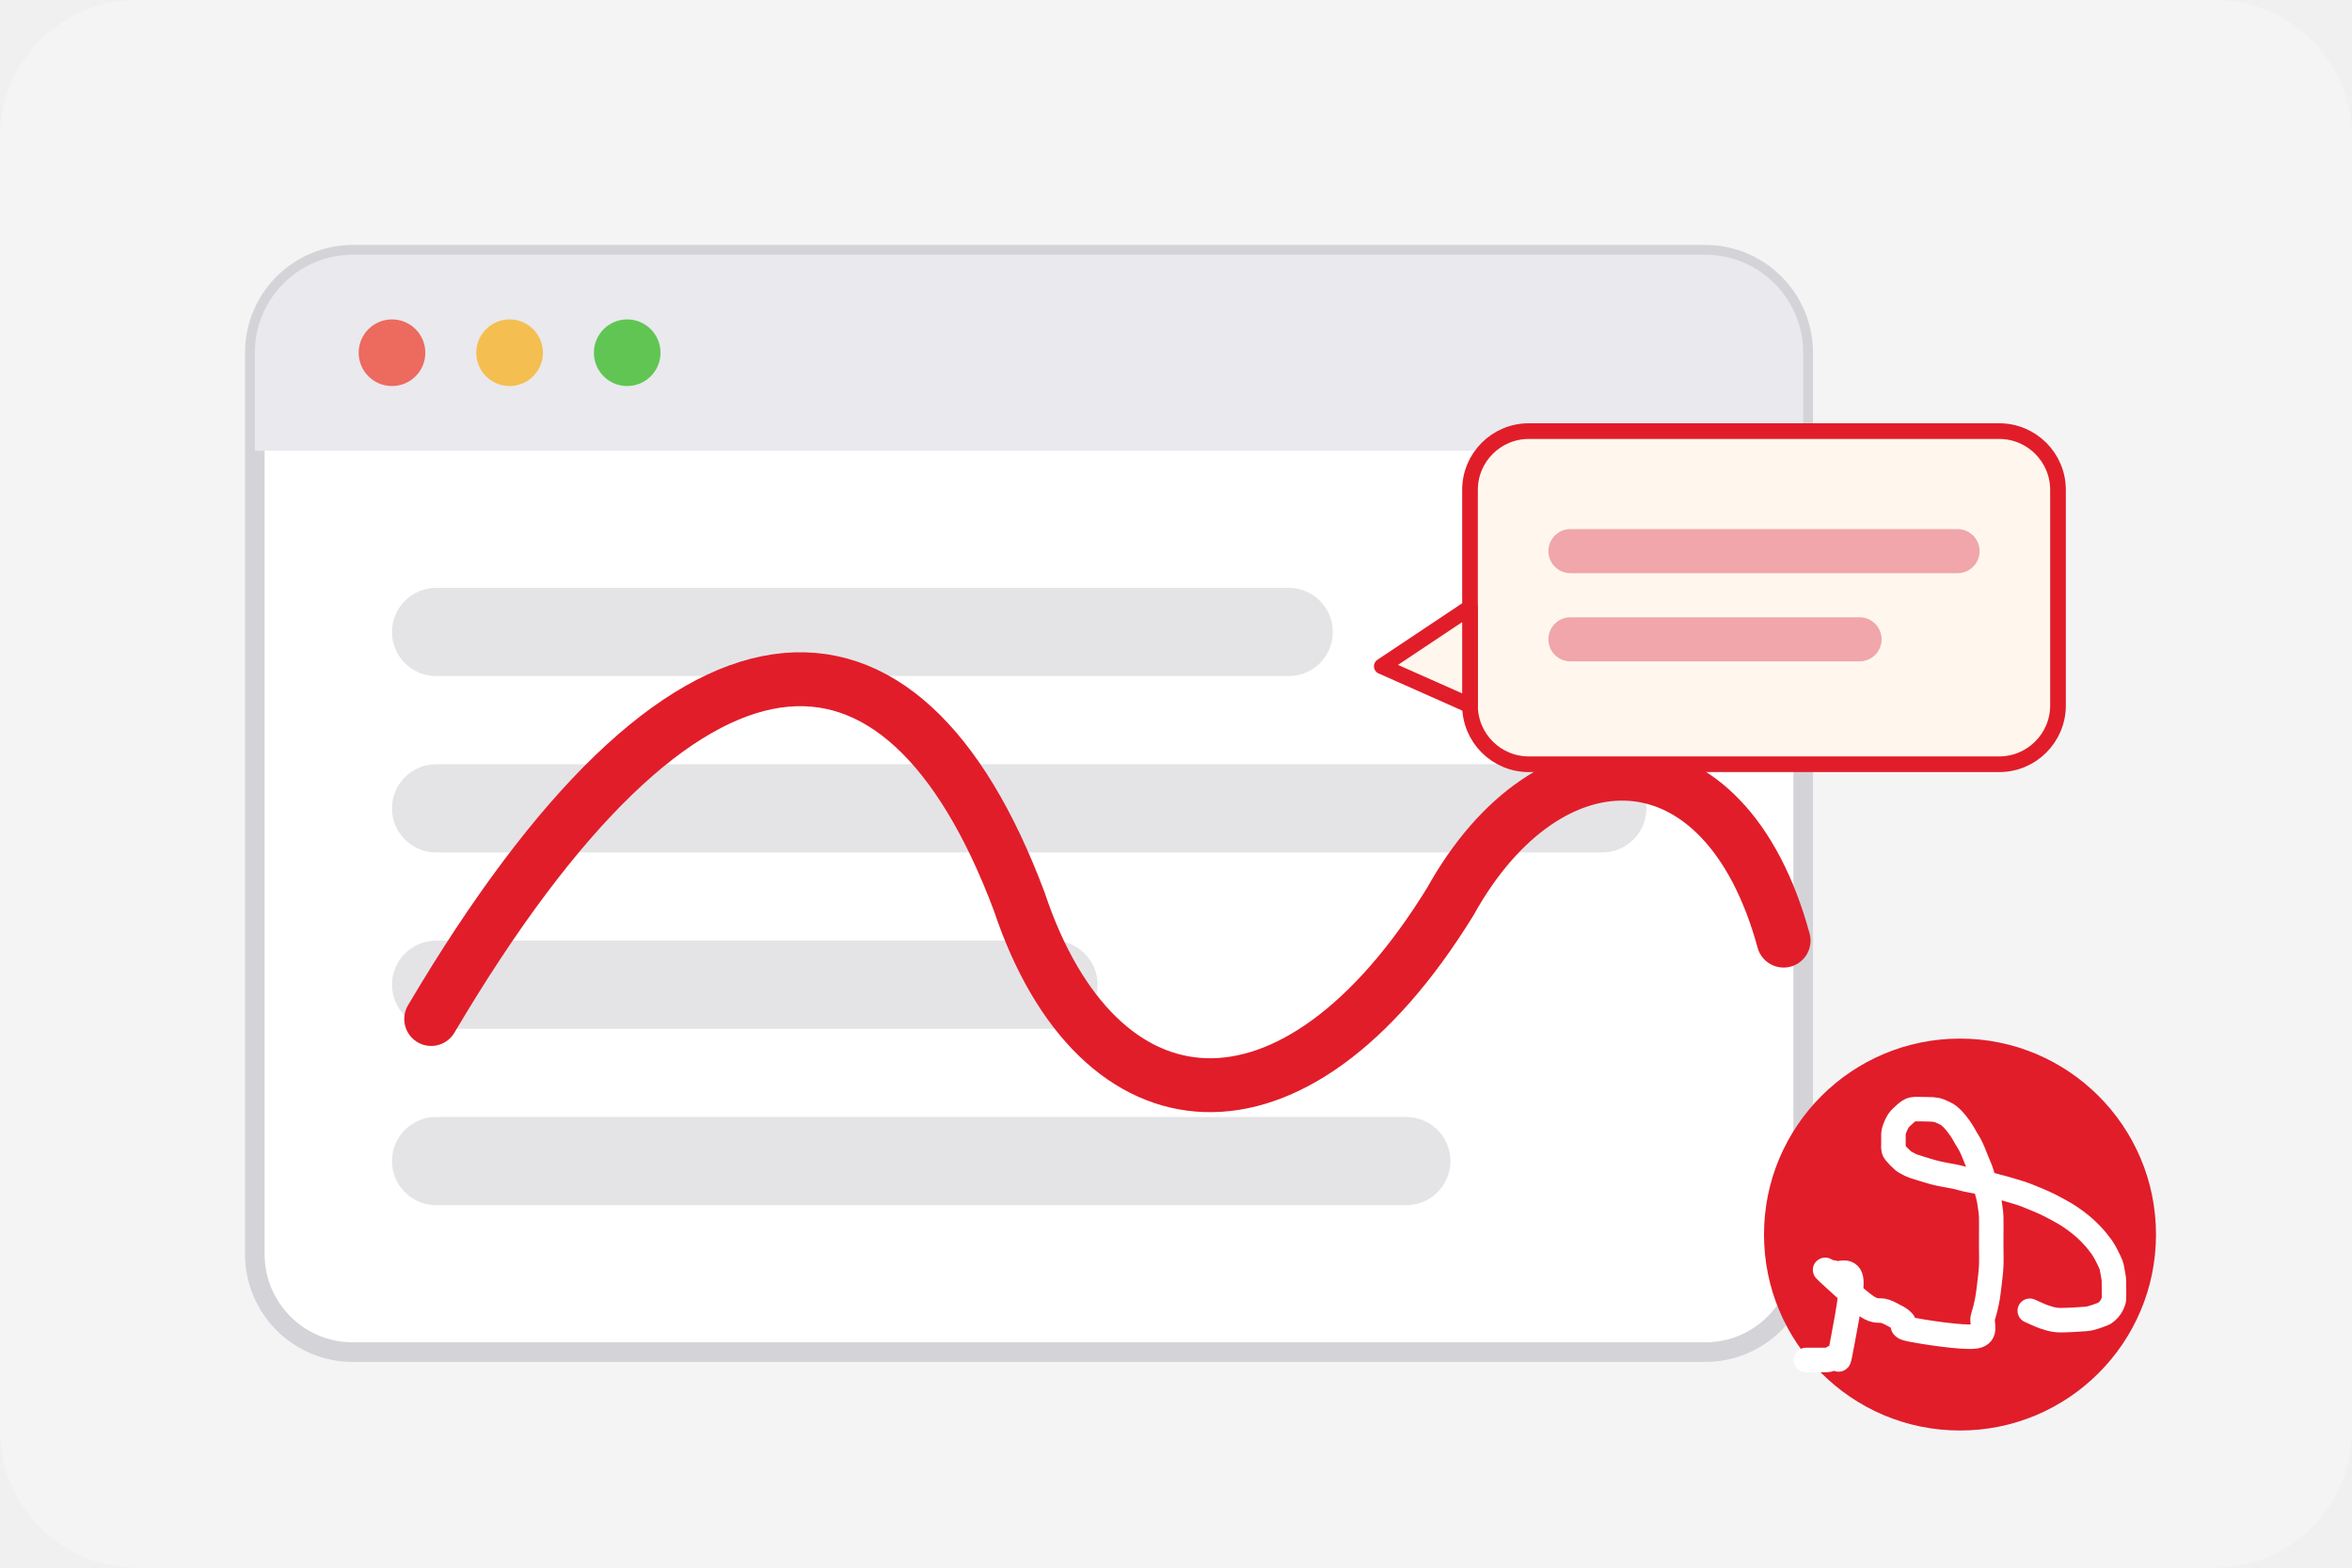
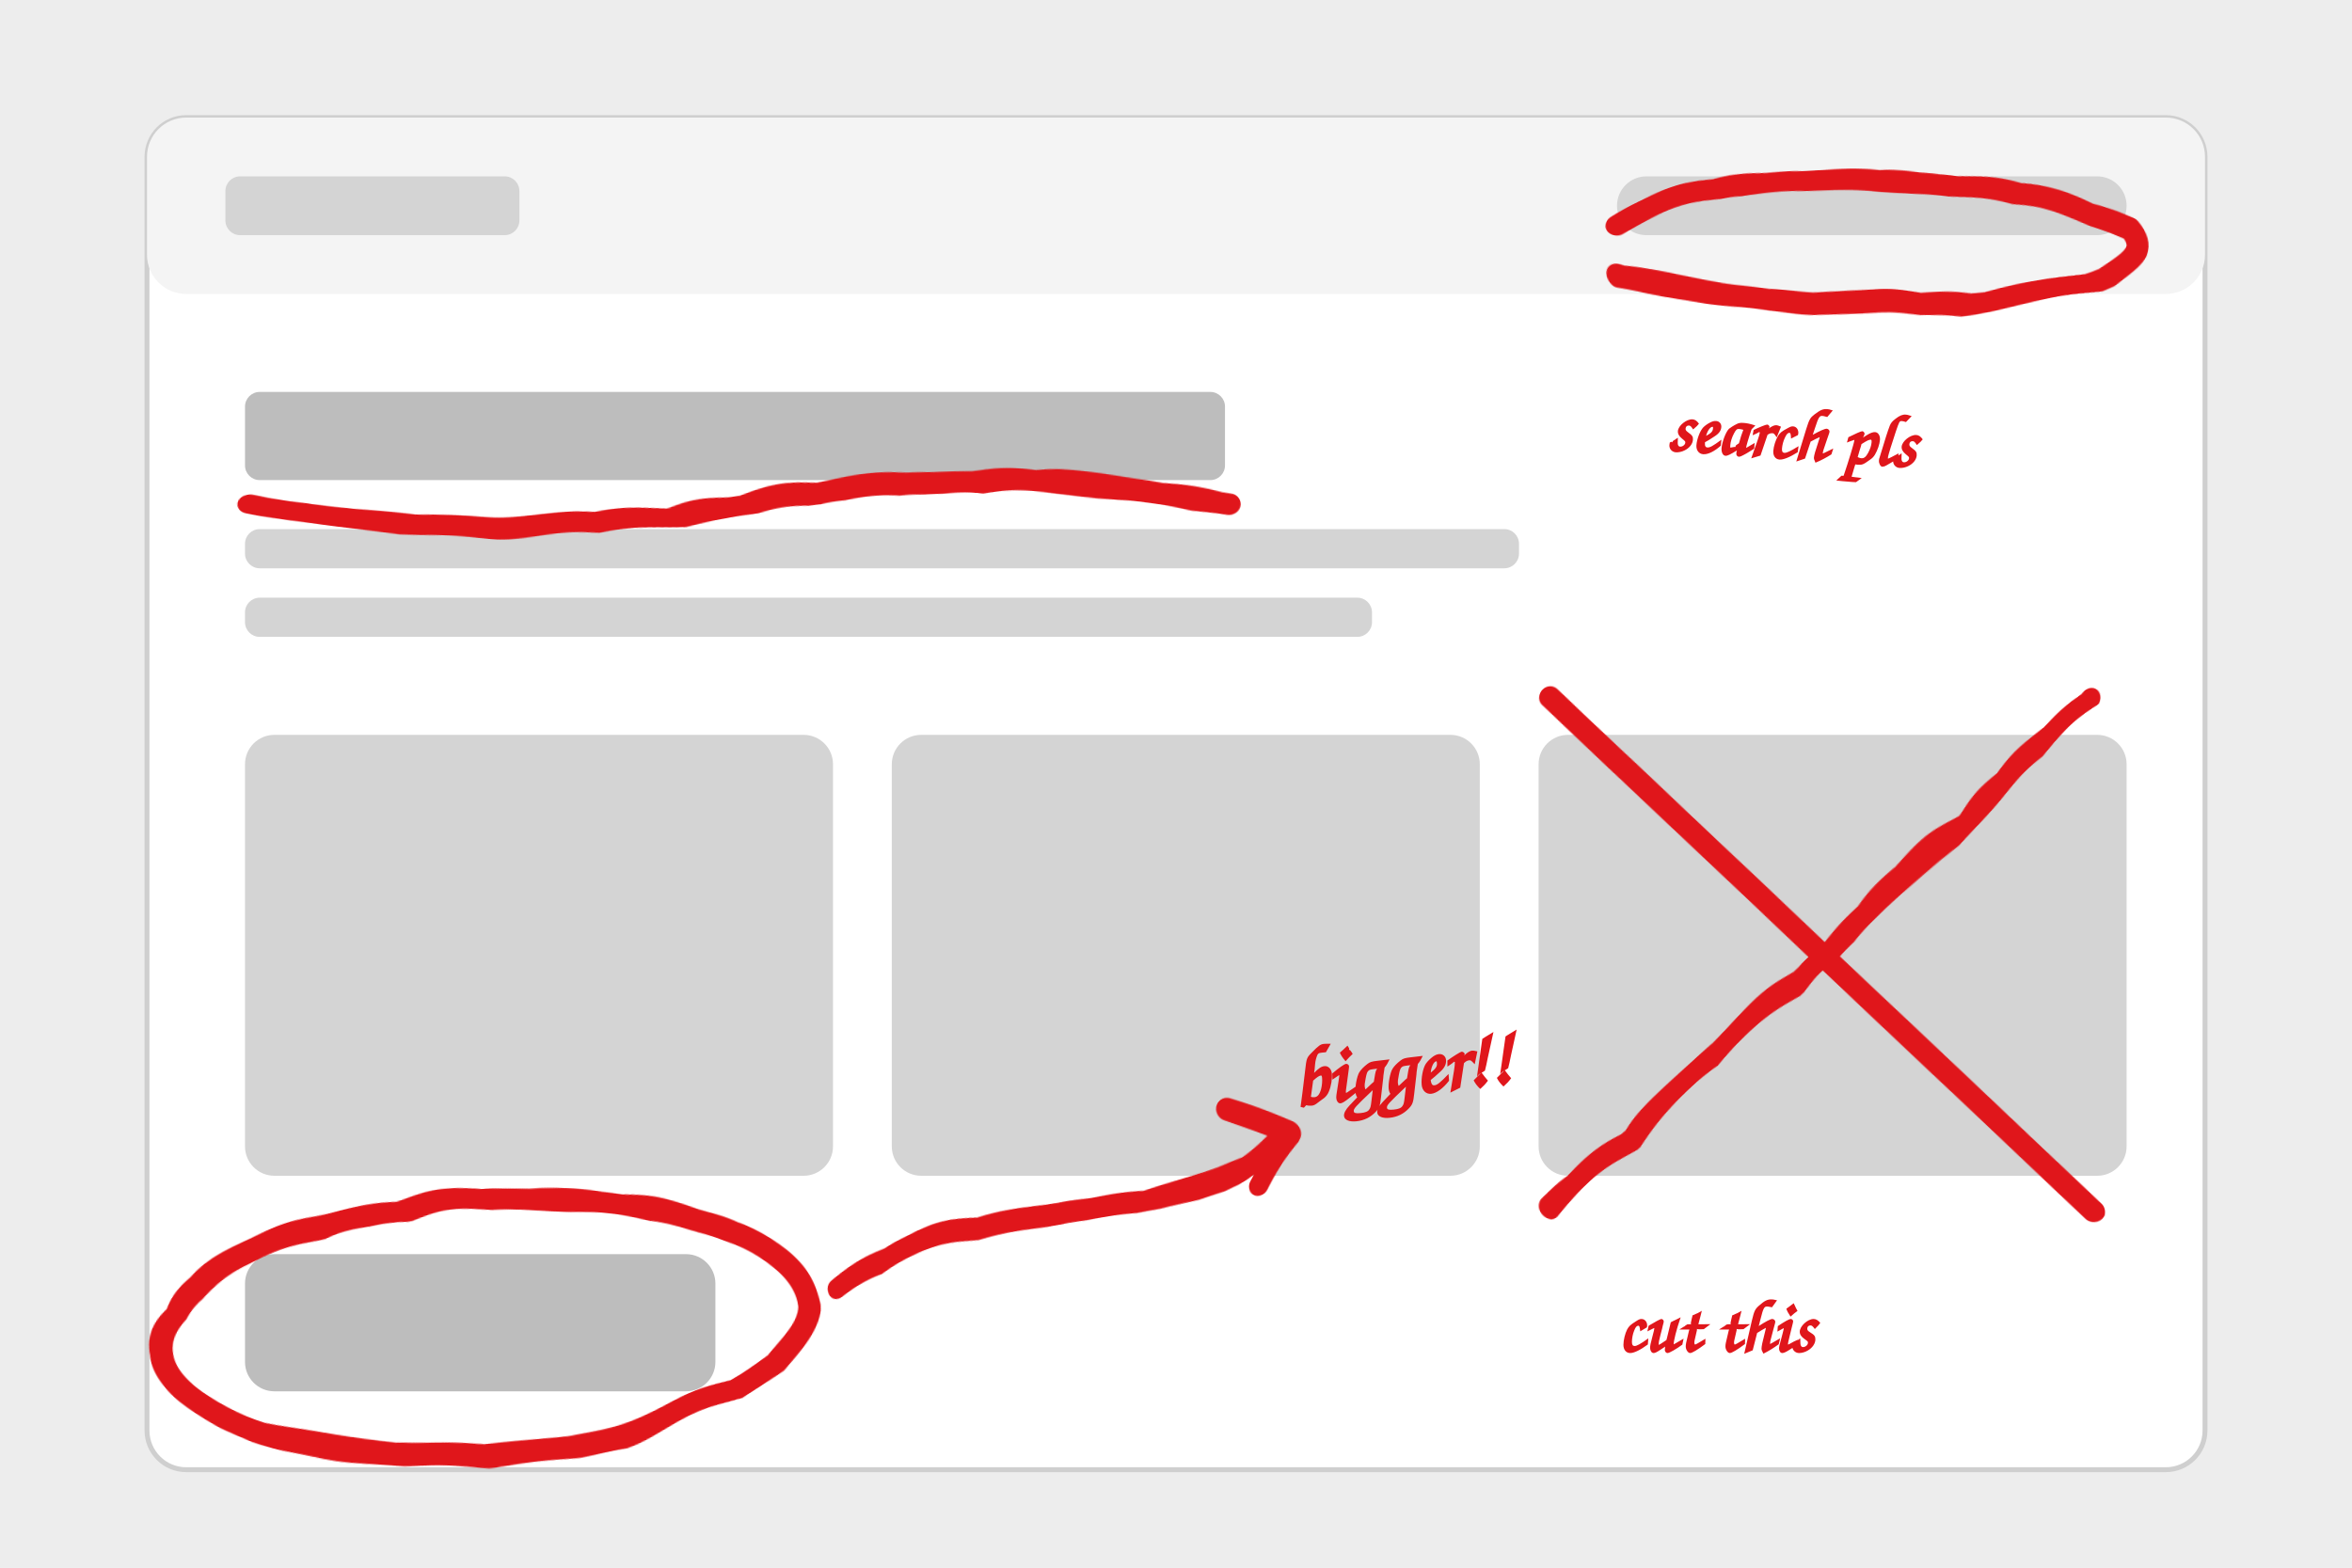
- <svg xmlns="http://www.w3.org/2000/svg" viewBox="0 0 240 160" role="img" aria-label="Red Scribble: a red freehand scribble drawn across a mini app window">
-   <rect width="240" height="160" rx="14" fill="#f4f4f5" />
-   <g>
-     <rect x="26" y="26" width="158" height="112" rx="10" fill="#ffffff" stroke="#d4d4d8" stroke-width="2" />
-     <path d="M26 36 a10 10 0 0 1 10 -10 h138 a10 10 0 0 1 10 10 v10 h-158 z" fill="#e9e9ee" />
-     <circle cx="40" cy="36" r="3.4" fill="#ec6a5e" />
-     <circle cx="52" cy="36" r="3.4" fill="#f4bf50" />
-     <circle cx="64" cy="36" r="3.4" fill="#61c554" />
-     <rect x="40" y="60" width="96" height="9" rx="4.5" fill="#e4e4e7" />
-     <rect x="40" y="78" width="128" height="9" rx="4.5" fill="#e4e4e7" />
-     <rect x="40" y="96" width="72" height="9" rx="4.5" fill="#e4e4e7" />
-     <rect x="40" y="114" width="108" height="9" rx="4.5" fill="#e4e4e7" />
+ <svg xmlns="http://www.w3.org/2000/svg" viewBox="0 0 480 320" width="480" height="320">
+   <defs>
+     <filter id="mk">
+       <feTurbulence baseFrequency=".03" numOctaves="2" seed="6" />
+       <feDisplacementMap in="SourceGraphic" scale="3" />
+     </filter>
+   </defs>
+   <rect width="480" height="320" fill="#EDEDED" />
+   <g fill="#D4D4D4">
+     <rect x="30" y="24" width="420" height="276" rx="8" fill="#fff" stroke="#CFCFCF" />
+     <rect x="30" y="24" width="420" height="36" rx="8" fill="#F4F4F4" />
+     <rect x="46" y="36" width="60" height="12" rx="3" />
+     <rect x="330" y="36" width="104" height="12" rx="6" />
+     <rect x="50" y="80" width="200" height="18" rx="3" fill="#BDBDBD" />
+     <rect x="50" y="108" width="260" height="8" rx="3" />
+     <rect x="50" y="122" width="230" height="8" rx="3" />
+     <rect x="50" y="150" width="120" height="90" rx="6" />
+     <rect x="182" y="150" width="120" height="90" rx="6" />
+     <rect x="314" y="150" width="120" height="90" rx="6" />
+     <rect x="50" y="256" width="96" height="28" rx="6" fill="#BDBDBD" />
  </g>
-   <path d="M44 104 C 70 60, 92 60, 104 92 C 112 116, 132 118, 148 92 C 158 74, 176 74, 182 96" fill="none" stroke="#e11d2a" stroke-width="5.5" stroke-linecap="round" stroke-linejoin="round" />
-   <g>
-     <rect x="150" y="44" width="60" height="34" rx="6" fill="#fff7ed" stroke="#e11d2a" stroke-width="1.6" />
-     <rect x="158" y="54" width="44" height="4.5" rx="2.25" fill="#f0a6ab" />
-     <rect x="158" y="63" width="34" height="4.5" rx="2.25" fill="#f0a6ab" />
-     <path d="M150 62 l-9 6 9 4 z" fill="#fff7ed" stroke="#e11d2a" stroke-width="1.6" stroke-linejoin="round" />
+   <g filter="url(#mk)" fill="none" stroke="#E0161B" stroke-width="4.5" stroke-linecap="round" stroke-linejoin="round">
+     <ellipse cx="98" cy="270" rx="66" ry="26" transform="rotate(-4 98 270)" />
+     <path d="M170 262 C 210 240, 240 250, 260 232" />
+     <path d="M250 226 l12 4 -6 11" />
+     <path d="M316 142 l110 104 M426 142 l-110 104" />
+     <path d="M330 46 c 20 -14 70 -14 104 0 c 10 12 -40 22 -104 10" />
+     <path d="M50 102 q50 10 100 0 t100 0" />
  </g>
-   <g transform="translate(178.5714,104.5714) scale(0.35714)">
-     <circle cx="60" cy="60" r="56" fill="#e11d2a" />
-     <path d="M 16.00 95.84 C 16.03 95.84 16.05 95.84 16.17 95.84 C 16.28 95.84 16.24 95.84 16.68 95.84 C 17.12 95.84 18.39 95.84 18.81 95.84 C 19.22 95.84 18.91 95.84 19.17 95.84 C 19.43 95.84 20.11 95.84 20.37 95.84 C 20.63 95.84 20.57 95.84 20.72 95.84 C 20.87 95.84 21.03 95.84 21.26 95.84 C 21.48 95.84 21.78 95.88 22.05 95.84 C 22.32 95.81 22.63 95.74 22.89 95.64 C 23.15 95.54 23.38 95.35 23.62 95.22 C 23.87 95.09 24.11 94.98 24.35 94.86 C 24.59 94.75 24.83 94.64 25.06 94.50 C 25.30 94.36 25.13 97.56 25.78 94.03 C 26.43 90.50 29.19 77.14 28.95 73.31 C 28.72 69.48 25.39 71.46 24.37 71.04 C 23.35 70.62 23.20 70.84 22.83 70.80 C 22.46 70.76 20.41 69.19 22.15 70.80 C 23.89 72.41 30.54 78.61 33.27 80.46 C 36.00 82.31 37.17 81.43 38.52 81.90 C 39.87 82.37 40.70 82.92 41.39 83.26 C 42.08 83.61 42.26 83.69 42.66 83.96 C 43.07 84.24 43.29 84.40 43.80 84.93 C 44.30 85.45 42.27 86.41 45.72 87.10 C 49.16 87.80 61.01 89.67 64.48 89.09 C 67.95 88.50 66.01 85.27 66.55 83.59 C 67.09 81.91 67.41 80.60 67.72 79.01 C 68.04 77.42 68.22 75.73 68.42 74.05 C 68.62 72.36 68.84 70.68 68.92 68.90 C 69.00 67.12 68.92 64.67 68.92 63.36 C 68.92 62.04 68.92 62.41 68.92 61.02 C 68.92 59.63 68.97 56.49 68.92 55.02 C 68.87 53.56 68.78 53.28 68.63 52.25 C 68.48 51.22 68.43 50.47 68.02 48.84 C 67.62 47.22 66.72 44.08 66.22 42.51 C 65.72 40.95 65.43 40.47 65.03 39.45 C 64.63 38.44 64.18 37.27 63.81 36.42 C 63.44 35.56 63.18 34.98 62.83 34.32 C 62.48 33.66 62.09 33.08 61.72 32.45 C 61.35 31.82 60.97 31.10 60.61 30.54 C 60.26 29.97 59.95 29.55 59.58 29.05 C 59.21 28.55 58.78 27.99 58.39 27.55 C 58.01 27.11 57.63 26.74 57.27 26.41 C 56.90 26.09 56.73 25.91 56.19 25.60 C 55.65 25.30 54.51 24.79 54.02 24.59 C 53.53 24.39 53.55 24.45 53.23 24.39 C 52.92 24.34 52.52 24.28 52.12 24.24 C 51.72 24.21 51.28 24.21 50.84 24.20 C 50.39 24.19 49.91 24.18 49.48 24.17 C 49.04 24.17 48.62 24.17 48.23 24.16 C 47.84 24.16 47.52 24.12 47.14 24.16 C 46.75 24.20 46.31 24.23 45.92 24.39 C 45.53 24.55 45.15 24.84 44.80 25.12 C 44.44 25.39 44.12 25.71 43.78 26.03 C 43.45 26.34 43.07 26.65 42.79 26.99 C 42.50 27.33 42.29 27.68 42.08 28.06 C 41.87 28.44 41.68 28.87 41.52 29.27 C 41.35 29.67 41.19 30.10 41.10 30.47 C 41.01 30.83 41.00 31.10 40.98 31.46 C 40.96 31.82 40.98 32.10 40.98 32.63 C 40.98 33.15 40.98 34.12 40.98 34.58 C 40.98 35.04 40.91 35.04 40.98 35.36 C 41.05 35.69 40.98 35.94 41.42 36.51 C 41.86 37.08 43.01 38.26 43.63 38.79 C 44.25 39.33 44.59 39.44 45.13 39.73 C 45.67 40.02 45.85 40.16 46.87 40.52 C 47.89 40.88 50.10 41.53 51.24 41.87 C 52.38 42.20 52.84 42.34 53.70 42.53 C 54.56 42.73 55.49 42.88 56.40 43.06 C 57.31 43.24 58.29 43.39 59.17 43.59 C 60.06 43.79 60.87 44.06 61.69 44.25 C 62.52 44.44 63.29 44.57 64.14 44.74 C 64.99 44.90 65.63 44.96 66.77 45.23 C 67.92 45.50 69.99 46.09 71.01 46.36 C 72.03 46.63 71.80 46.54 72.88 46.86 C 73.95 47.17 76.30 47.85 77.47 48.23 C 78.64 48.62 79.13 48.84 79.92 49.15 C 80.71 49.46 81.53 49.80 82.21 50.09 C 82.89 50.38 83.44 50.62 84.00 50.87 C 84.56 51.12 84.88 51.27 85.56 51.61 C 86.23 51.96 87.29 52.51 88.05 52.93 C 88.81 53.34 89.54 53.75 90.13 54.10 C 90.72 54.45 91.07 54.68 91.60 55.04 C 92.13 55.41 92.78 55.87 93.32 56.27 C 93.86 56.68 94.36 57.08 94.83 57.47 C 95.30 57.86 95.71 58.21 96.15 58.63 C 96.59 59.04 97.04 59.48 97.48 59.95 C 97.93 60.42 98.44 60.99 98.83 61.44 C 99.22 61.90 99.53 62.33 99.81 62.70 C 100.10 63.07 100.31 63.31 100.54 63.65 C 100.78 63.99 100.98 64.34 101.22 64.74 C 101.45 65.15 101.64 65.45 101.95 66.08 C 102.27 66.71 102.86 67.90 103.11 68.54 C 103.36 69.17 103.32 69.21 103.46 69.90 C 103.60 70.59 103.86 71.98 103.94 72.68 C 104.03 73.38 103.97 73.65 103.98 74.09 C 103.99 74.53 103.99 74.92 104.00 75.32 C 104.00 75.73 104.00 76.14 104.00 76.55 C 104.00 76.96 104.02 77.37 104.00 77.78 C 103.98 78.20 104.01 78.54 103.87 79.02 C 103.72 79.50 103.43 80.15 103.11 80.65 C 102.80 81.14 102.38 81.62 101.96 81.98 C 101.53 82.35 101.35 82.50 100.55 82.82 C 99.76 83.14 98.20 83.69 97.19 83.93 C 96.18 84.16 95.60 84.12 94.49 84.21 C 93.39 84.29 91.78 84.40 90.57 84.43 C 89.36 84.46 88.34 84.53 87.22 84.37 C 86.11 84.21 85.10 83.91 83.89 83.48 C 82.68 83.05 80.60 82.06 79.94 81.78 " fill="none" stroke="#fff" stroke-width="7" stroke-linecap="round" stroke-linejoin="round" />
+   <g font-family="Marker Felt, Bradley Hand, Comic Sans MS, cursive" fill="#E0161B" font-weight="700">
+     <text x="264" y="226" font-size="17" transform="rotate(-6 264 226)">bigger!!</text>
+     <text x="340" y="92" font-size="15" transform="rotate(4 340 92)">search pls</text>
+     <text x="330" y="276" font-size="15">cut this</text>
  </g>
</svg>
